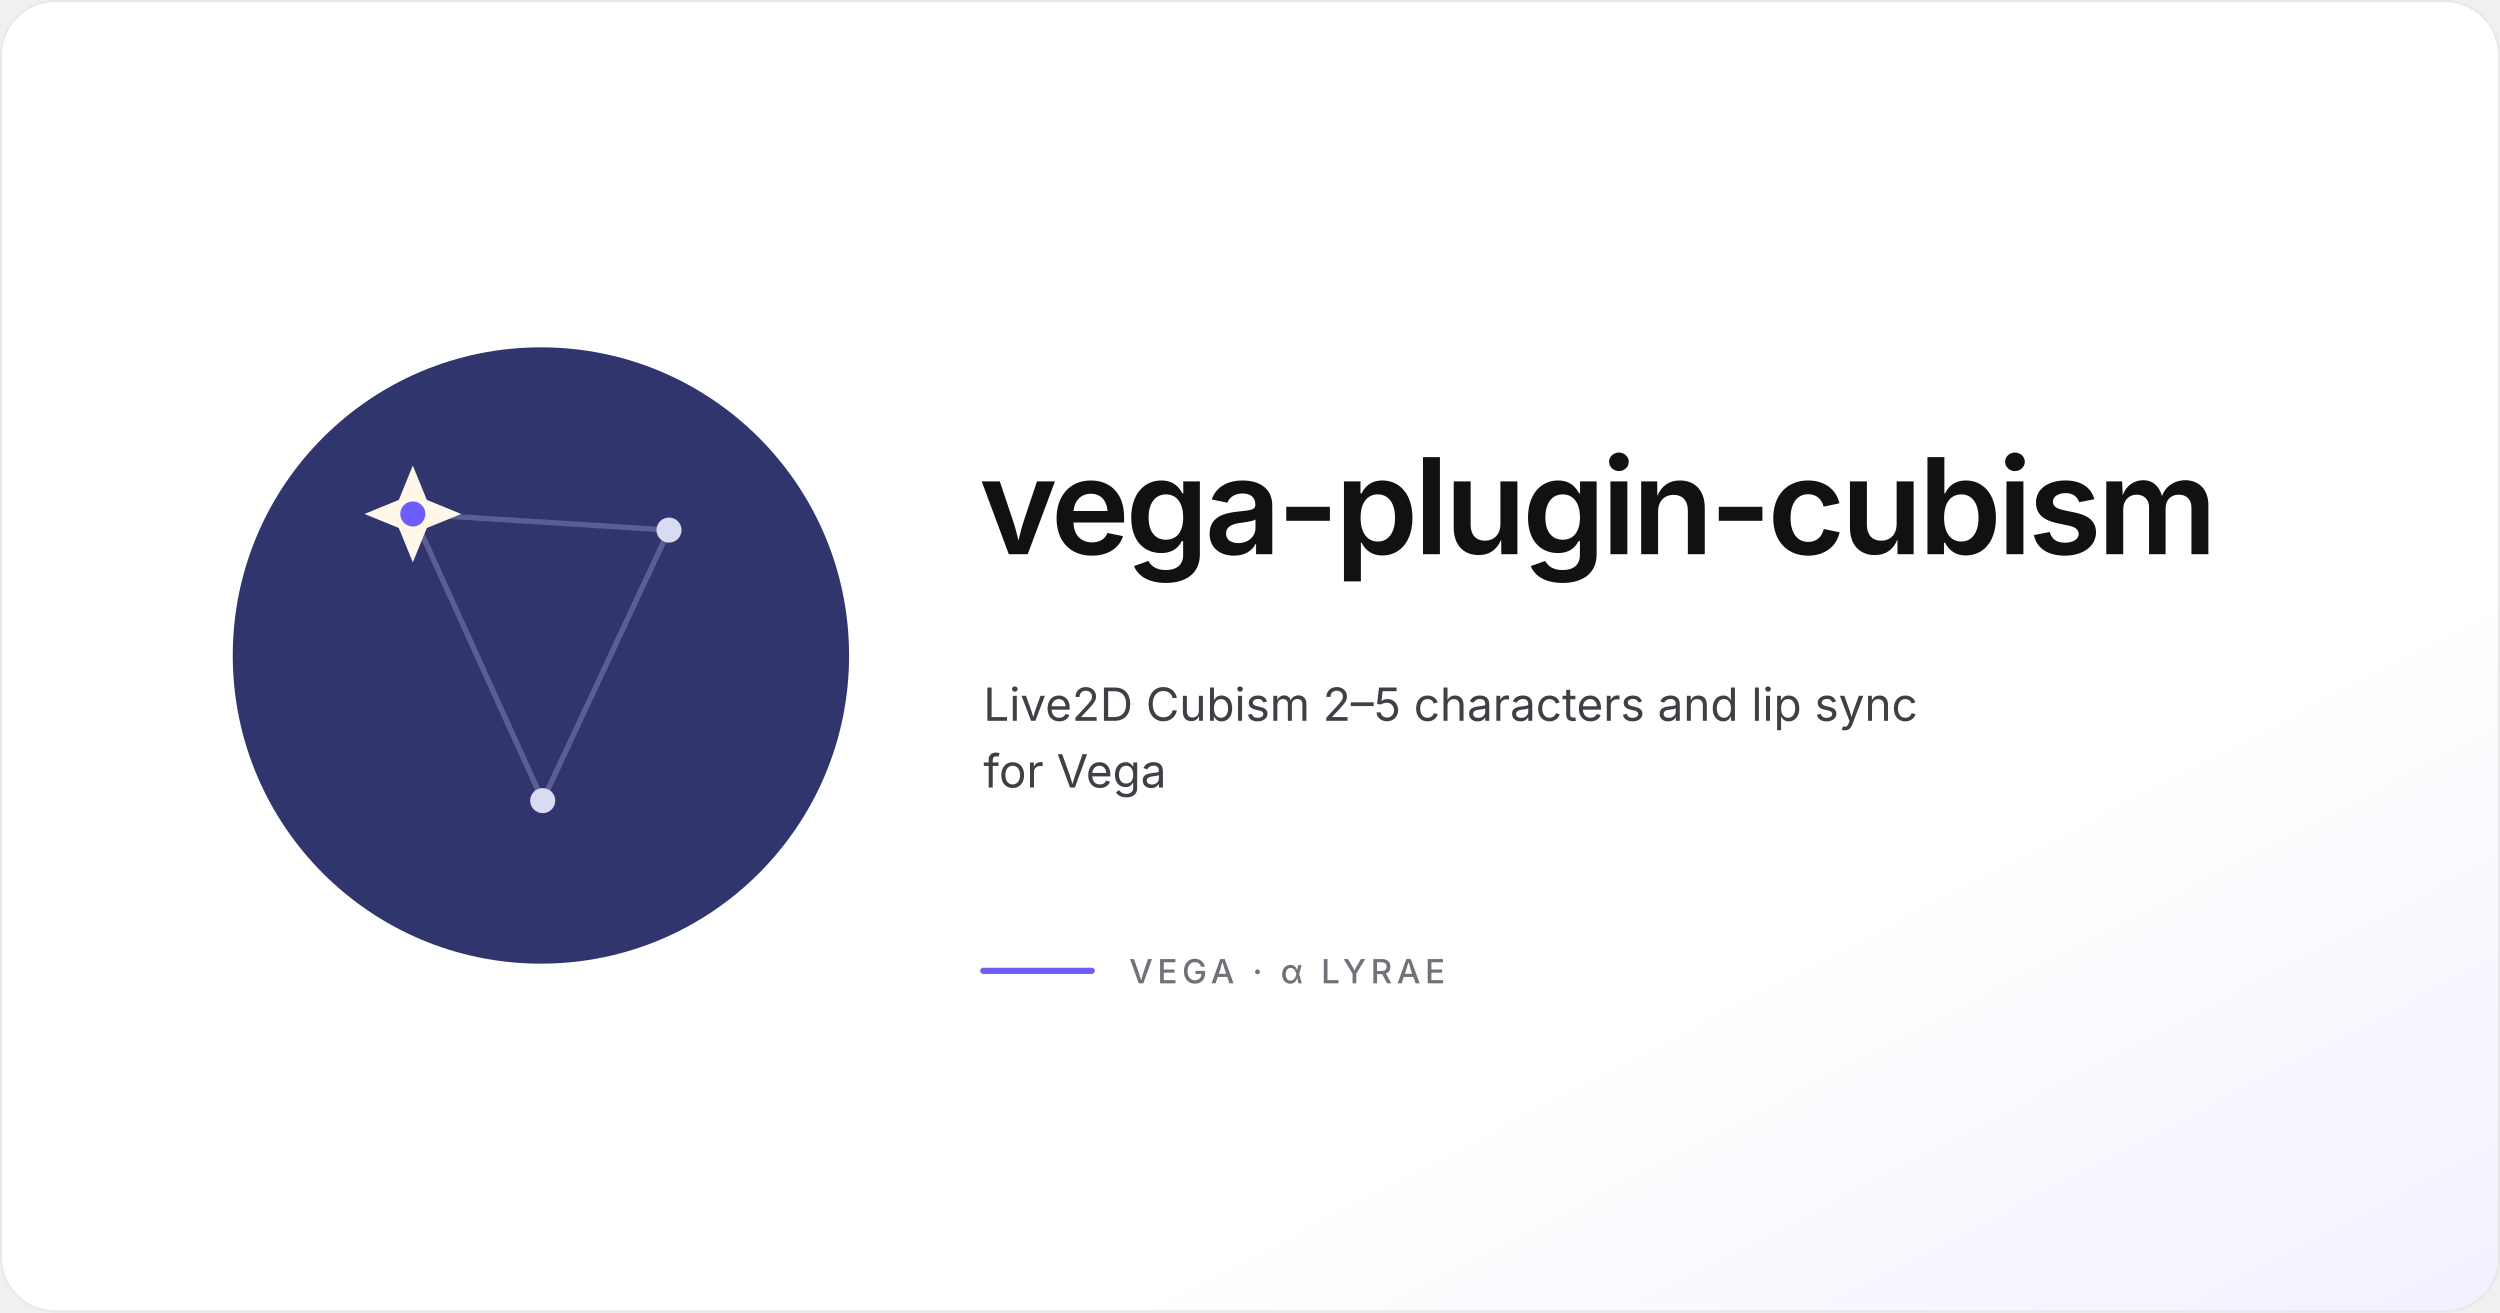
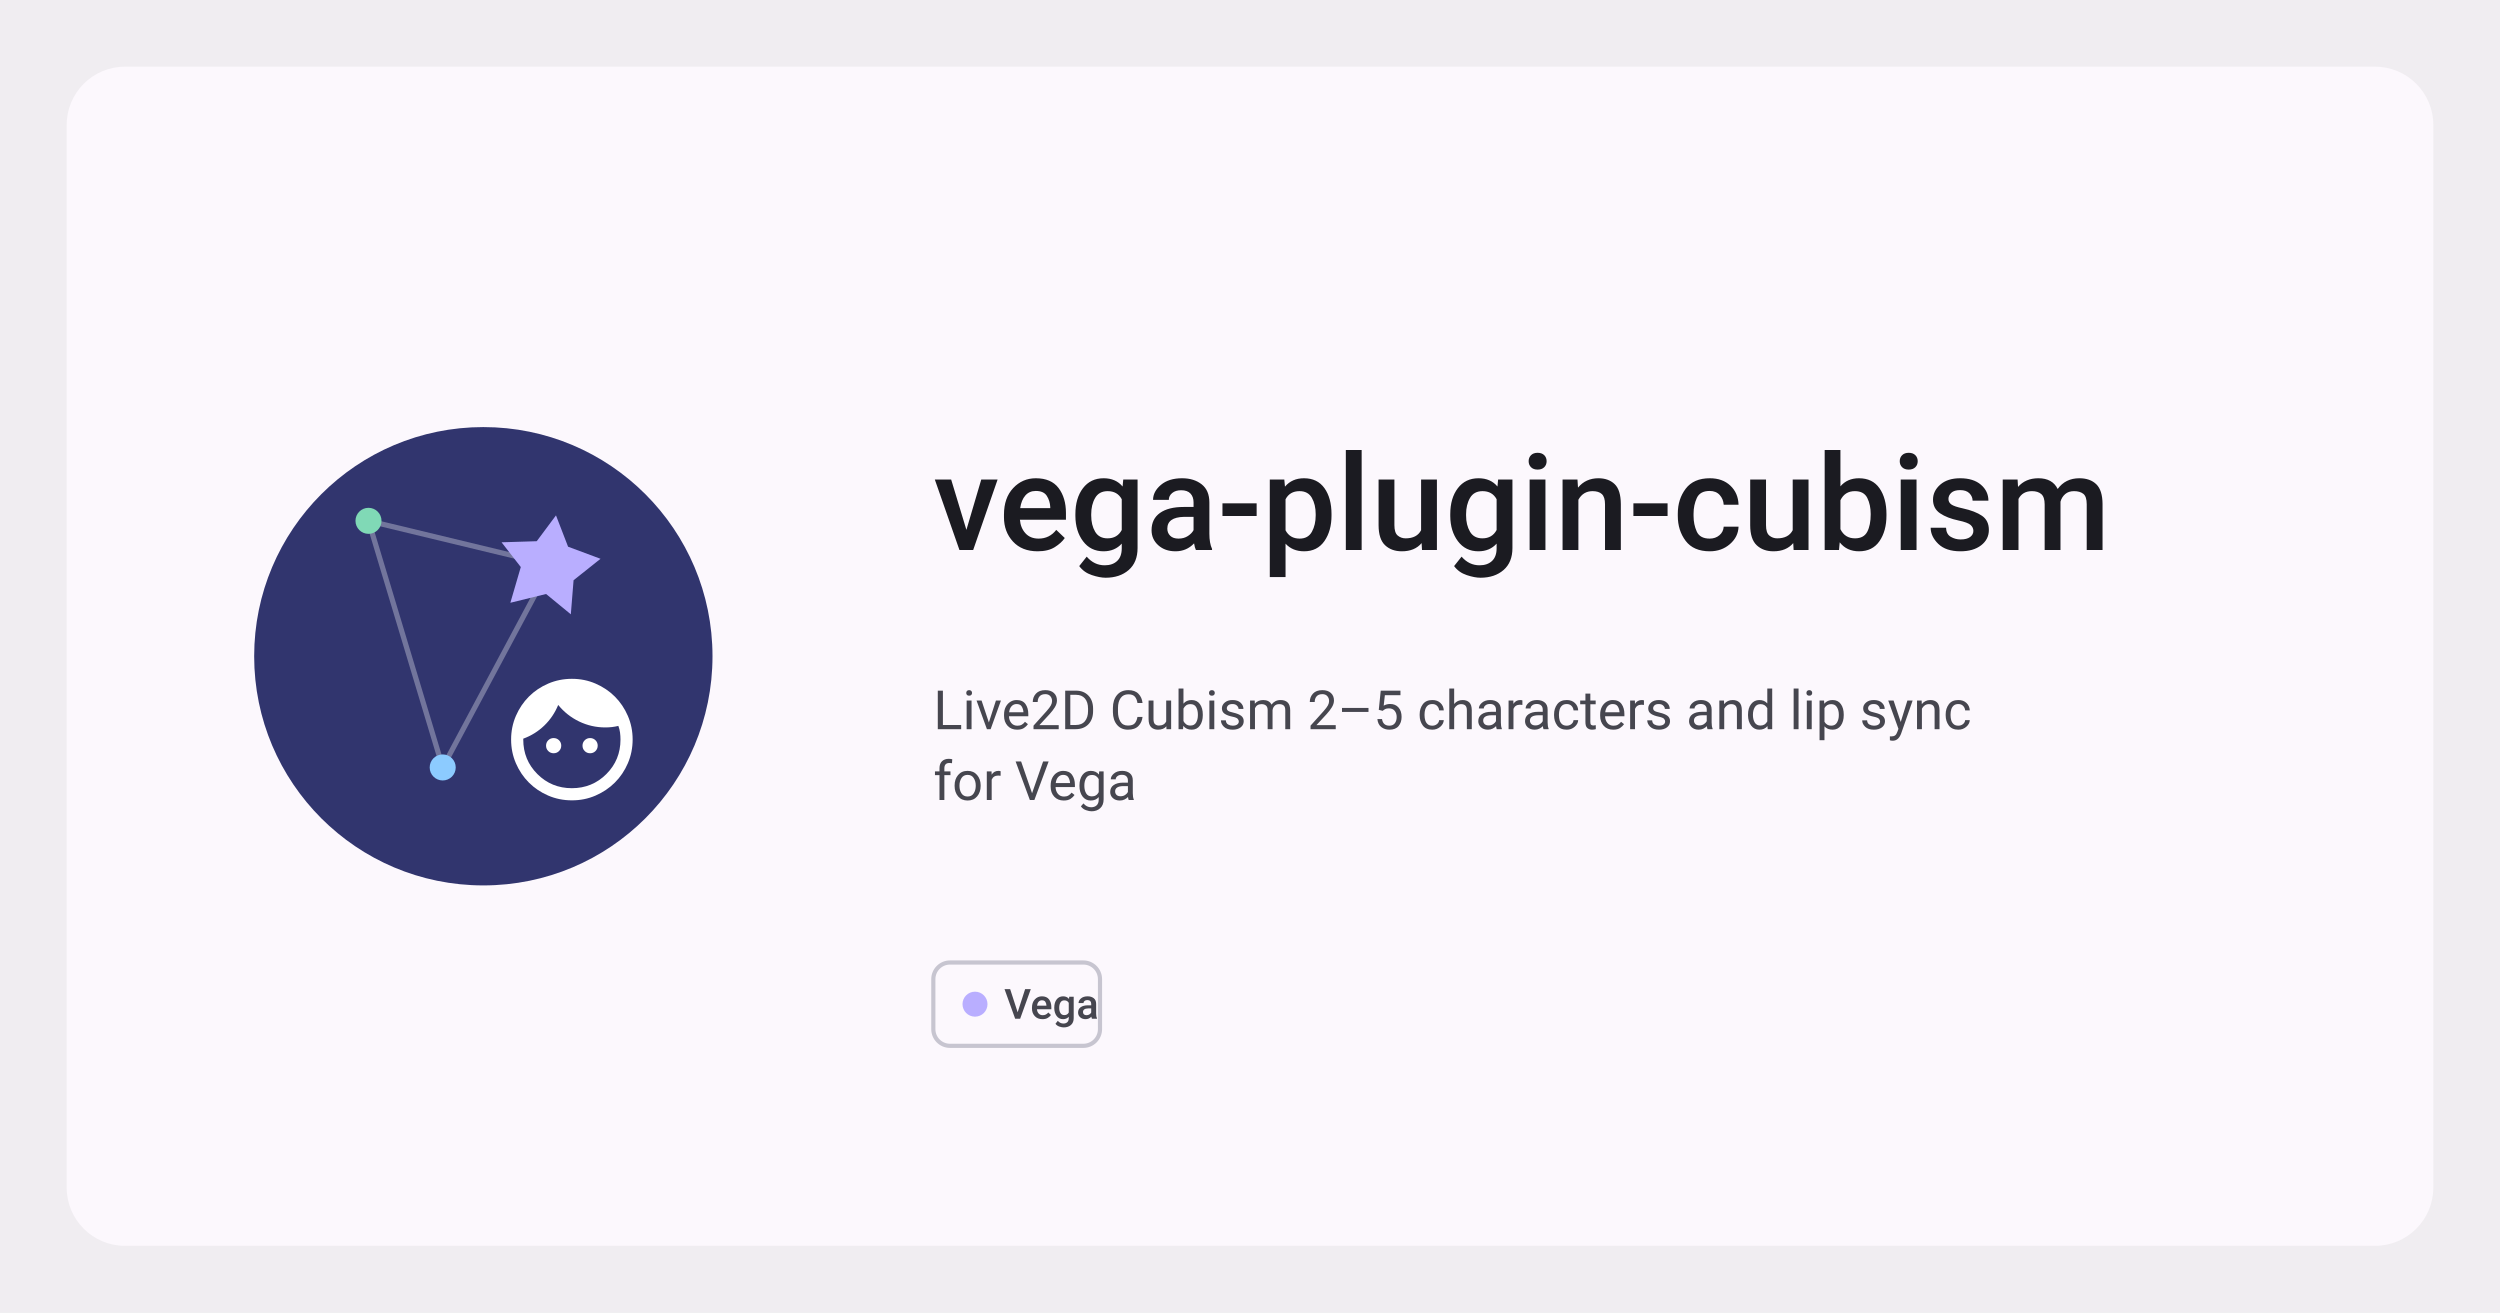
- <svg xmlns="http://www.w3.org/2000/svg" viewBox="0 0 1200 630" role="img" aria-label="vega-plugin-cubism">
-   <defs>
-     <linearGradient id="background" x1="0" y1="0" x2="1" y2="1">
-       <stop offset="0" stop-color="#FFFFFF" />
-       <stop offset=".72" stop-color="#FFFFFF" />
-       <stop offset="1" stop-color="#F2F0FF" />
-     </linearGradient>
-   </defs>
-   <rect x=".5" y=".5" width="1199" height="629" rx="26" fill="url(#background)" stroke="#E8E8EA" />
-   <g transform="translate(110 165) scale(.43)">
-     <circle cx="348" cy="348" r="344" fill="#31356E" />
-     <path d="M350 510L205 190L491 208Z" fill="none" stroke="#9AA2D4" stroke-width="6" opacity=".38" />
-     <path d="M205 136L220.66 174.34L259 190L220.66 205.66L205 244L189.34 205.66L151 190L189.34 174.34Z" fill="#FFF7E8" />
-     <circle cx="205" cy="190" r="14" fill="#6D5DFB" />
-     <circle cx="491" cy="208" r="14" fill="#D8DBF2" />
-     <circle cx="350" cy="510" r="14" fill="#D8DBF2" />
+ <svg xmlns="http://www.w3.org/2000/svg" viewBox="0 0 1200 630" role="img" aria-label="vega-plugin-cubism" font-family="Roboto, 'Noto Sans', sans-serif">
+   <rect width="1200" height="630" fill="#F0EDF1" />
+   <rect x="32" y="32" width="1136" height="566" rx="28" fill="#FCF8FD" />
+   <g transform="translate(112 195)">
+     <svg width="240" height="240" viewBox="0 0 192 192">
+       <circle cx="96" cy="96" r="88" fill="#31356E" />
+       <g stroke="#FFFFFF" stroke-opacity=".32" stroke-width="2" stroke-linecap="round">
+         <line x1="122.0" y1="60.9" x2="80.4" y2="138.7" />
+         <line x1="80.4" y1="138.7" x2="51.9" y2="44.0" />
+         <line x1="51.9" y1="44.0" x2="122.0" y2="60.9" />
+       </g>
+       <path transform="translate(88.22 -36.21) scale(0.21111)" d="M169 370L134 417L70 419L105 464L86 529L151 513L196 550L201 488L250 449L191 427Z" fill="#B9AEFF" />
+       <circle cx="80.4" cy="138.7" r="5" fill="#8CCBFF" />
+       <circle cx="51.9" cy="44.0" r="5" fill="#80D9B6" />
+       <g transform="translate(102.0 100.0) scale(2.3333)">
+         <path fill="#FFFFFF" d="M8.113 13.888Q7.75 13.525 7.75 13t.363-.888T9 11.75t.888.363t.362.887t-.363.888T9 14.25t-.888-.363m6 0q-.362-.362-.362-.887t.363-.888t.887-.362t.888.363t.362.887t-.363.888t-.887.362t-.888-.363M12 20q3.35 0 5.675-2.325T20 12q0-.6-.075-1.162T19.65 9.75q-.525.125-1.05.188T17.5 10q-2.275 0-4.3-.975T9.75 6.3q-.8 1.95-2.287 3.388T4 11.85V12q0 3.35 2.325 5.675T12 20m0 2q-2.075 0-3.9-.787t-3.175-2.138T2.788 15.9T2 12t.788-3.9t2.137-3.175T8.1 2.788T12 2t3.9.788t3.175 2.137T21.213 8.1T22 12t-.788 3.9t-2.137 3.175t-3.175 2.138T12 22" />
+       </g>
+     </svg>
  </g>
-   <g transform="translate(470 196)">
-     <text x="0" y="70" fill="#111114" font-family="Inter, Helvetica Neue, Arial, sans-serif" font-size="64" font-weight="600" letter-spacing="-2">vega-plugin-cubism</text>
-     <text x="2" y="150" fill="#3F3F46" font-family="Inter, Helvetica Neue, Arial, sans-serif" font-size="22">Live2D Cubism 2–5 characters and lip sync</text>
-     <text x="2" y="182" fill="#3F3F46" font-family="Inter, Helvetica Neue, Arial, sans-serif" font-size="22">for Vega</text>
-     <line x1="2" y1="270" x2="54" y2="270" stroke="#6D5DFB" stroke-width="3" stroke-linecap="round" />
-     <text x="72" y="276" fill="#71717A" font-family="Inter, Helvetica Neue, Arial, sans-serif" font-size="16" font-weight="500" letter-spacing="2.2">VEGA · α LYRAE</text>
+   <g transform="translate(448 200)">
+     <text x="0" y="64" fill="#1B1B21" font-size="64" font-weight="500">vega-plugin-cubism</text>
+     <text x="0" y="150" fill="#46464F" font-size="26">Live2D Cubism 2–5 characters and lip sync</text>
+     <text x="0" y="184" fill="#46464F" font-size="26">for Vega</text>
+     <g transform="translate(0 262)">
+       <rect width="80" height="40" rx="8" fill="none" stroke="#C7C5D0" stroke-width="2" />
+       <circle cx="20" cy="20" r="6" fill="#B9AEFF" />
+       <text x="34" y="27" fill="#46464F" font-size="20" font-weight="500">Vega</text>
+     </g>
  </g>
</svg>
